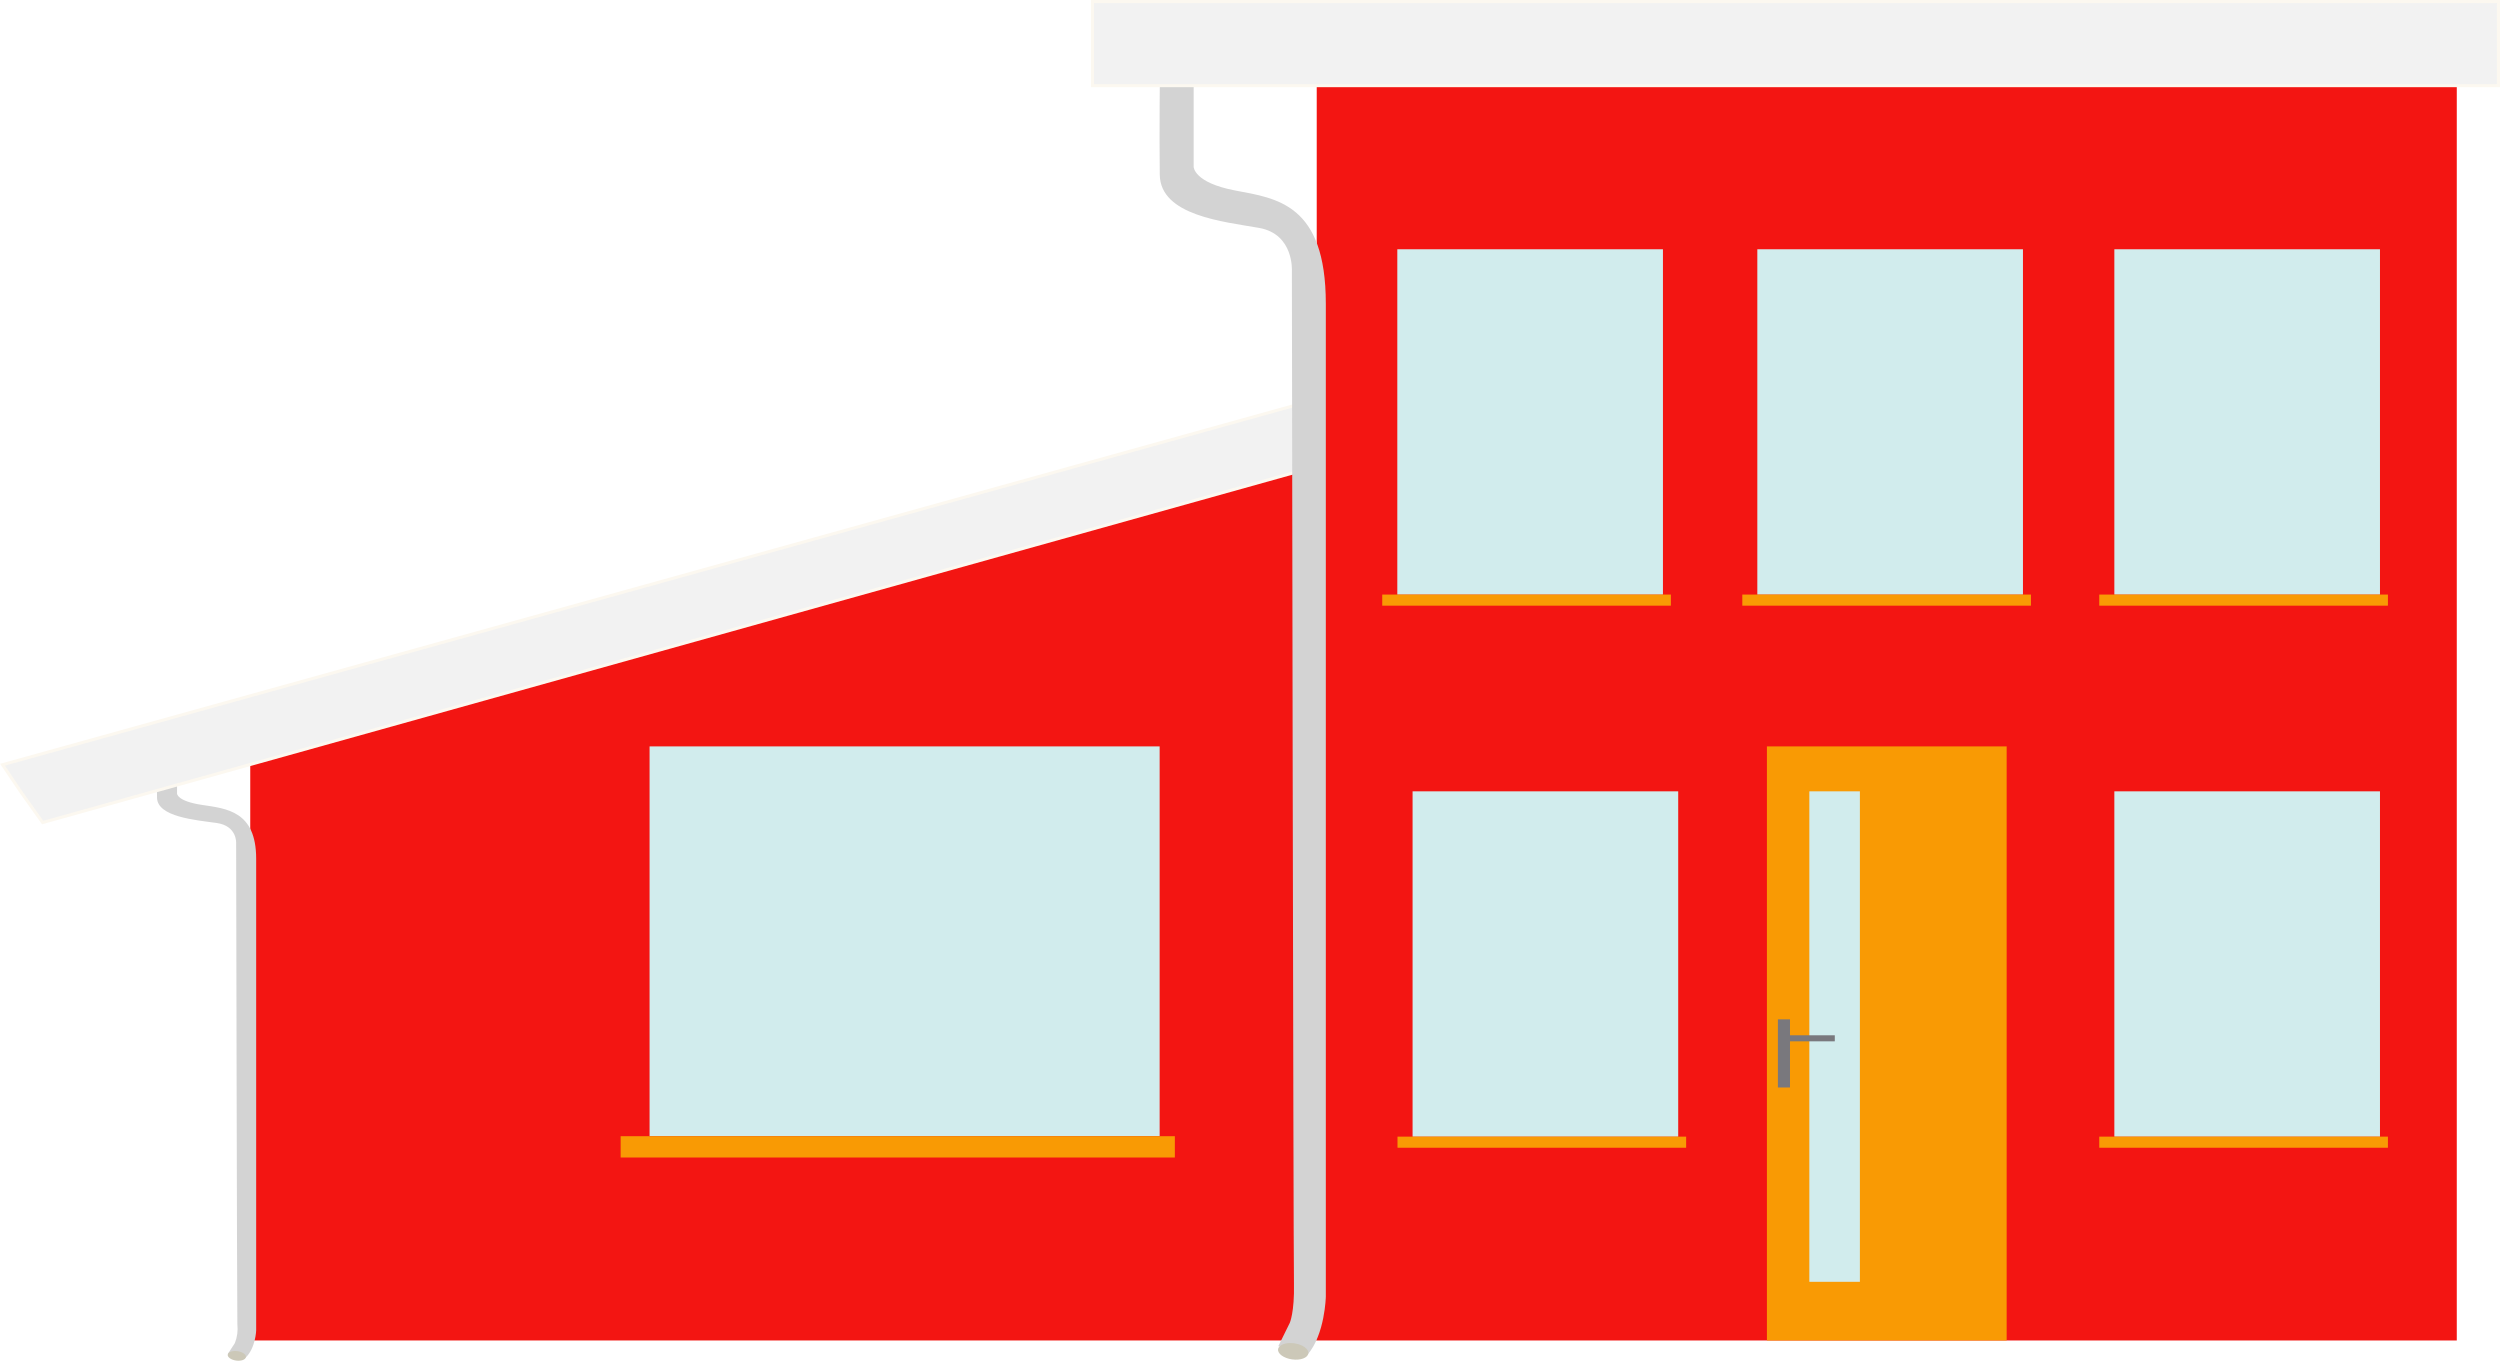
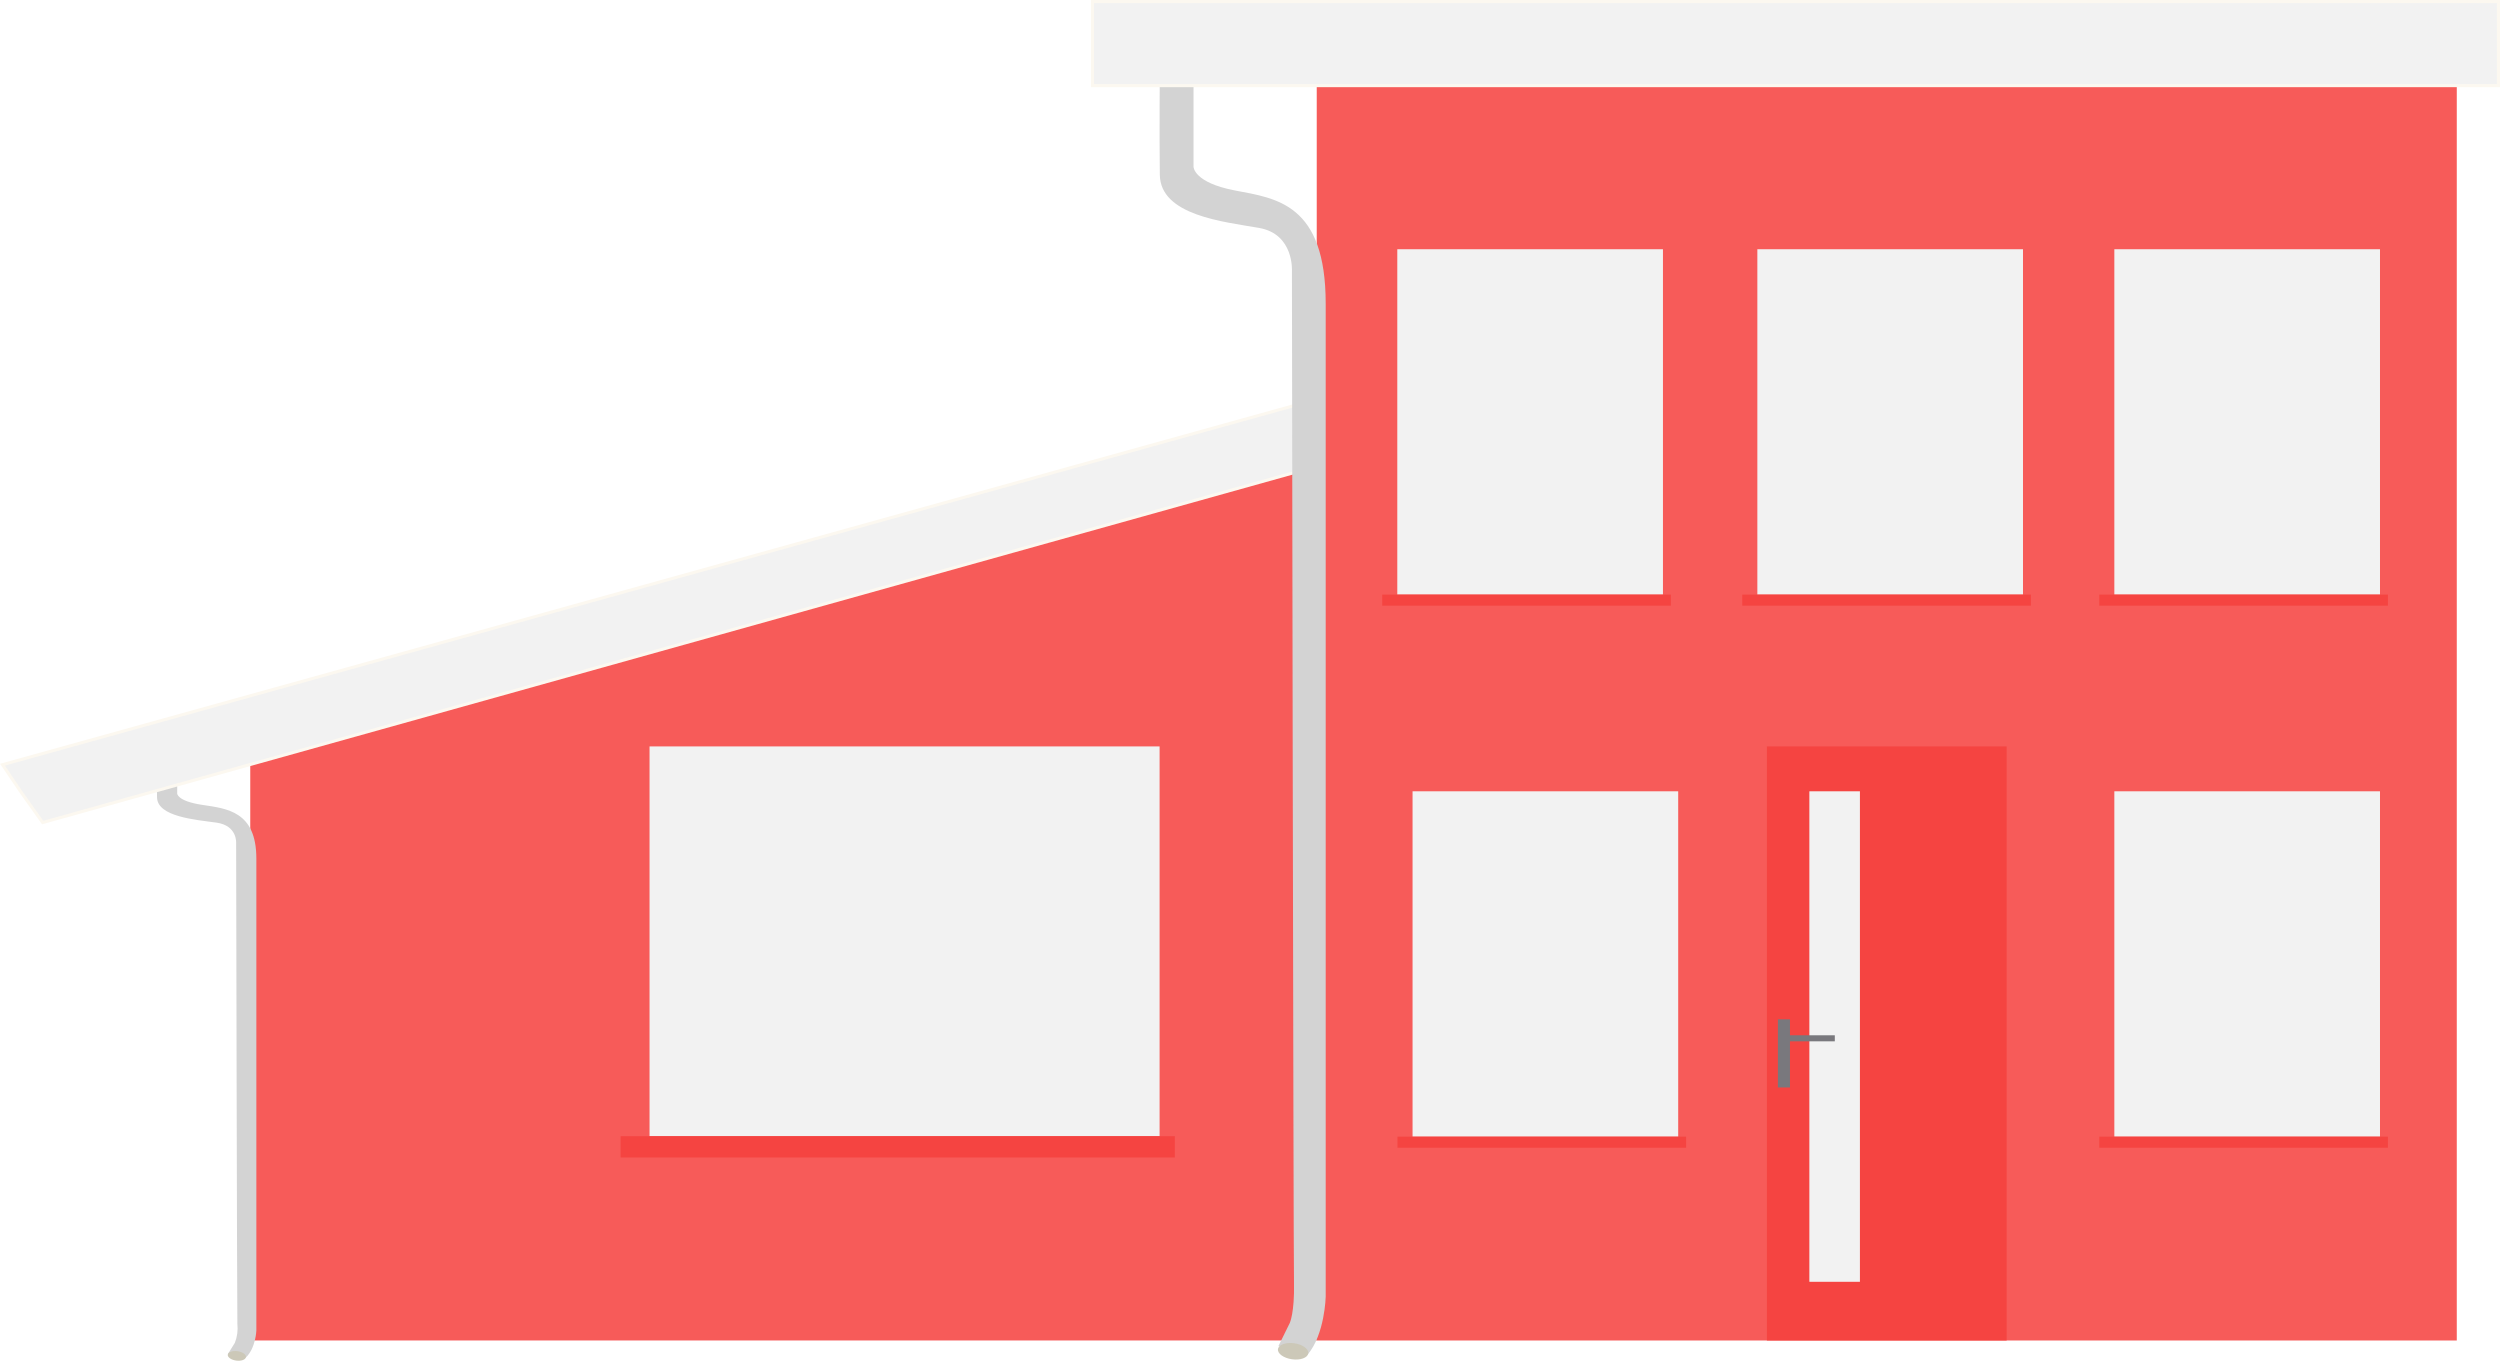
- <svg xmlns="http://www.w3.org/2000/svg" viewBox="0 0 409.5 222.89">
+ <svg xmlns="http://www.w3.org/2000/svg" viewBox="0 0 409.501 222.891">
  <g id="Calque_2" data-name="Calque 2">
-     <g id="MAISONS">
-       <g id="moyenne_maison" data-name="moyenne maison">
-         <polygon points="40.99 219.57 215.68 219.57 215.68 70.02 40.99 120.29 40.99 219.57" style="fill:#f31512" />
-         <path d="M25.72,122.2H29V130s0,1.23,4.06,1.84,8.9,1,8.9,8.82v77.26s-.08,2.93-1.78,4.51l-2.86-.66L38.47,220a6.42,6.42,0,0,0,.41-3.08c-.06-2.28-.2-78.75-.2-78.75s.24-2.89-3.22-3.37-9.69-1-9.74-4.14S25.72,122.2,25.72,122.2Z" style="fill:#d3d3d3" />
-         <ellipse cx="38.79" cy="222.09" rx="0.78" ry="1.5" transform="translate(-186.49 230.93) rotate(-82.34)" style="fill:#ccc8b8" />
-         <polygon points="215.68 65.4 215.68 76.38 6.99 134.73 3.44 129.75 0.41 125.26 215.68 65.4" style="fill:#f2f2f2;stroke:#fcf8f0;stroke-miterlimit:10;stroke-width:0.504px" />
-         <rect x="106.4" y="122.26" width="83.55" height="63.84" style="fill:#d1eced" />
-         <rect x="101.66" y="186.11" width="90.78" height="3.49" style="fill:#f99a04" />
-         <rect x="215.68" y="6.78" width="186.74" height="212.79" style="fill:#f31512" />
-         <path d="M190,10.92h5.52v16.4s0,2.59,6.79,3.88,14.86,2.16,14.86,18.55V212.4s-.13,6.17-3,9.5l-4.78-1.4,1.87-3.8s.79-1.7.69-6.5-.34-165.78-.34-165.78.4-6.07-5.38-7.09-16.17-2-16.26-8.71S190,10.92,190,10.92Z" style="fill:#d3d3d3" />
-         <ellipse cx="211.81" cy="221.34" rx="1.33" ry="2.5" transform="translate(-36.62 400.6) rotate(-82.07)" style="fill:#ccc8b8" />
-         <rect x="289.42" y="122.26" width="39.27" height="97.31" style="fill:#f99a04" />
-         <rect x="296.37" y="129.62" width="8.28" height="80.34" style="fill:#d1eced" />
-         <rect x="291.22" y="166.97" width="1.98" height="11.16" style="fill:#79787d" />
-         <rect x="292.21" y="169.58" width="8.33" height="0.99" style="fill:#79787d" />
-         <rect x="178.95" y="0.25" width="230.3" height="13.78" style="fill:#f2f2f2;stroke:#fcf8f0;stroke-miterlimit:10;stroke-width:0.502px" />
-         <rect x="231.38" y="129.62" width="43.51" height="56.57" style="fill:#d1eced" />
-         <rect x="228.91" y="186.18" width="47.28" height="1.82" style="fill:#f99a04" />
-         <rect x="346.33" y="129.62" width="43.51" height="56.57" style="fill:#d1eced" />
-         <rect x="343.86" y="186.18" width="47.28" height="1.82" style="fill:#f99a04" />
-         <rect x="346.33" y="40.83" width="43.51" height="56.57" style="fill:#d1eced" />
-         <rect x="343.86" y="97.39" width="47.28" height="1.82" style="fill:#f99a04" />
-         <rect x="287.85" y="40.83" width="43.51" height="56.57" style="fill:#d1eced" />
-         <rect x="285.39" y="97.39" width="47.28" height="1.82" style="fill:#f99a04" />
-         <rect x="228.88" y="40.83" width="43.51" height="56.57" style="fill:#d1eced" />
-         <rect x="226.41" y="97.39" width="47.28" height="1.82" style="fill:#f99a04" />
+     <g id="panneau_photovoltaique" data-name="panneau photovoltaique">
+       <g id="photovoltaique">
+         <polygon points="40.992 219.573 215.682 219.573 215.682 70.018 40.992 120.289 40.992 219.573" style="fill:#f75b59" />
+         <path d="M25.721,122.201h3.305v7.788s0,1.23,4.068,1.845,8.898,1.025,8.898,8.813v77.266s-.081,2.929-1.78,4.509l-2.861-.665,1.119-1.804a6.456,6.456,0,0,0,.412-3.085c-.059-2.278-.203-78.753-.203-78.753s.239-2.887-3.223-3.368-9.683-.962-9.735-4.138S25.721,122.201,25.721,122.201Z" style="fill:#d3d3d3" />
+         <ellipse cx="38.795" cy="222.094" rx="0.779" ry="1.499" transform="translate(-186.4885 230.9314) rotate(-82.33815)" style="fill:#ccc8b8" />
+         <polygon points="215.682 65.402 215.682 76.375 6.99 134.732 3.444 129.745 0.405 125.256 215.682 65.402" style="fill:#f2f2f2;stroke:#fcf8f0;stroke-miterlimit:10;stroke-width:0.504px" />
+         <rect x="106.396" y="122.263" width="83.546" height="63.844" style="fill:#f2f2f2" />
+         <rect x="101.657" y="186.107" width="90.778" height="3.491" style="fill:#f54441" />
+         <rect x="215.682" y="6.783" width="186.739" height="212.79" style="fill:#f75b59" />
+         <path d="M189.98,10.923h5.519V27.317s0,2.589,6.793,3.883,14.859,2.157,14.859,18.552V212.404s-.135,6.165-2.972,9.492l-4.778-1.399,1.868-3.797s.787-1.699.688-6.495-.339-165.781-.339-165.781.399-6.077-5.382-7.09-16.169-2.026-16.257-8.71S189.98,10.923,189.98,10.923Z" style="fill:#d3d3d3" />
+         <ellipse cx="211.812" cy="221.337" rx="1.326" ry="2.505" transform="translate(-36.62068 400.6009) rotate(-82.07315)" style="fill:#ccc8b8" />
+         <rect x="289.417" y="122.263" width="39.27" height="97.31" style="fill:#f54441" />
+         <rect x="296.375" y="129.615" width="8.28" height="80.343" style="fill:#f2f2f2" />
+         <rect x="291.22" y="166.968" width="1.977" height="11.157" style="fill:#79787d" />
+         <rect x="292.208" y="169.581" width="8.333" height="0.989" style="fill:#79787d" />
+         <rect x="178.946" y="0.251" width="230.304" height="13.777" style="fill:#f2f2f2;stroke:#fcf8f0;stroke-miterlimit:10;stroke-width:0.502px" />
+         <rect x="231.377" y="129.615" width="43.513" height="56.568" style="fill:#f2f2f2" />
+         <rect x="228.909" y="186.183" width="47.28" height="1.818" style="fill:#f54441" />
+         <rect x="346.33" y="129.615" width="43.513" height="56.568" style="fill:#f2f2f2" />
+         <rect x="343.862" y="186.183" width="47.28" height="1.818" style="fill:#f54441" />
+         <rect x="346.33" y="40.825" width="43.513" height="56.568" style="fill:#f2f2f2" />
+         <rect x="343.862" y="97.393" width="47.28" height="1.818" style="fill:#f54441" />
+         <rect x="287.854" y="40.825" width="43.513" height="56.568" style="fill:#f2f2f2" />
+         <rect x="285.386" y="97.393" width="47.28" height="1.818" style="fill:#f54441" />
+         <rect x="228.878" y="40.825" width="43.513" height="56.568" style="fill:#f2f2f2" />
+         <rect x="226.41" y="97.393" width="47.28" height="1.818" style="fill:#f54441" />
      </g>
    </g>
  </g>
</svg>
